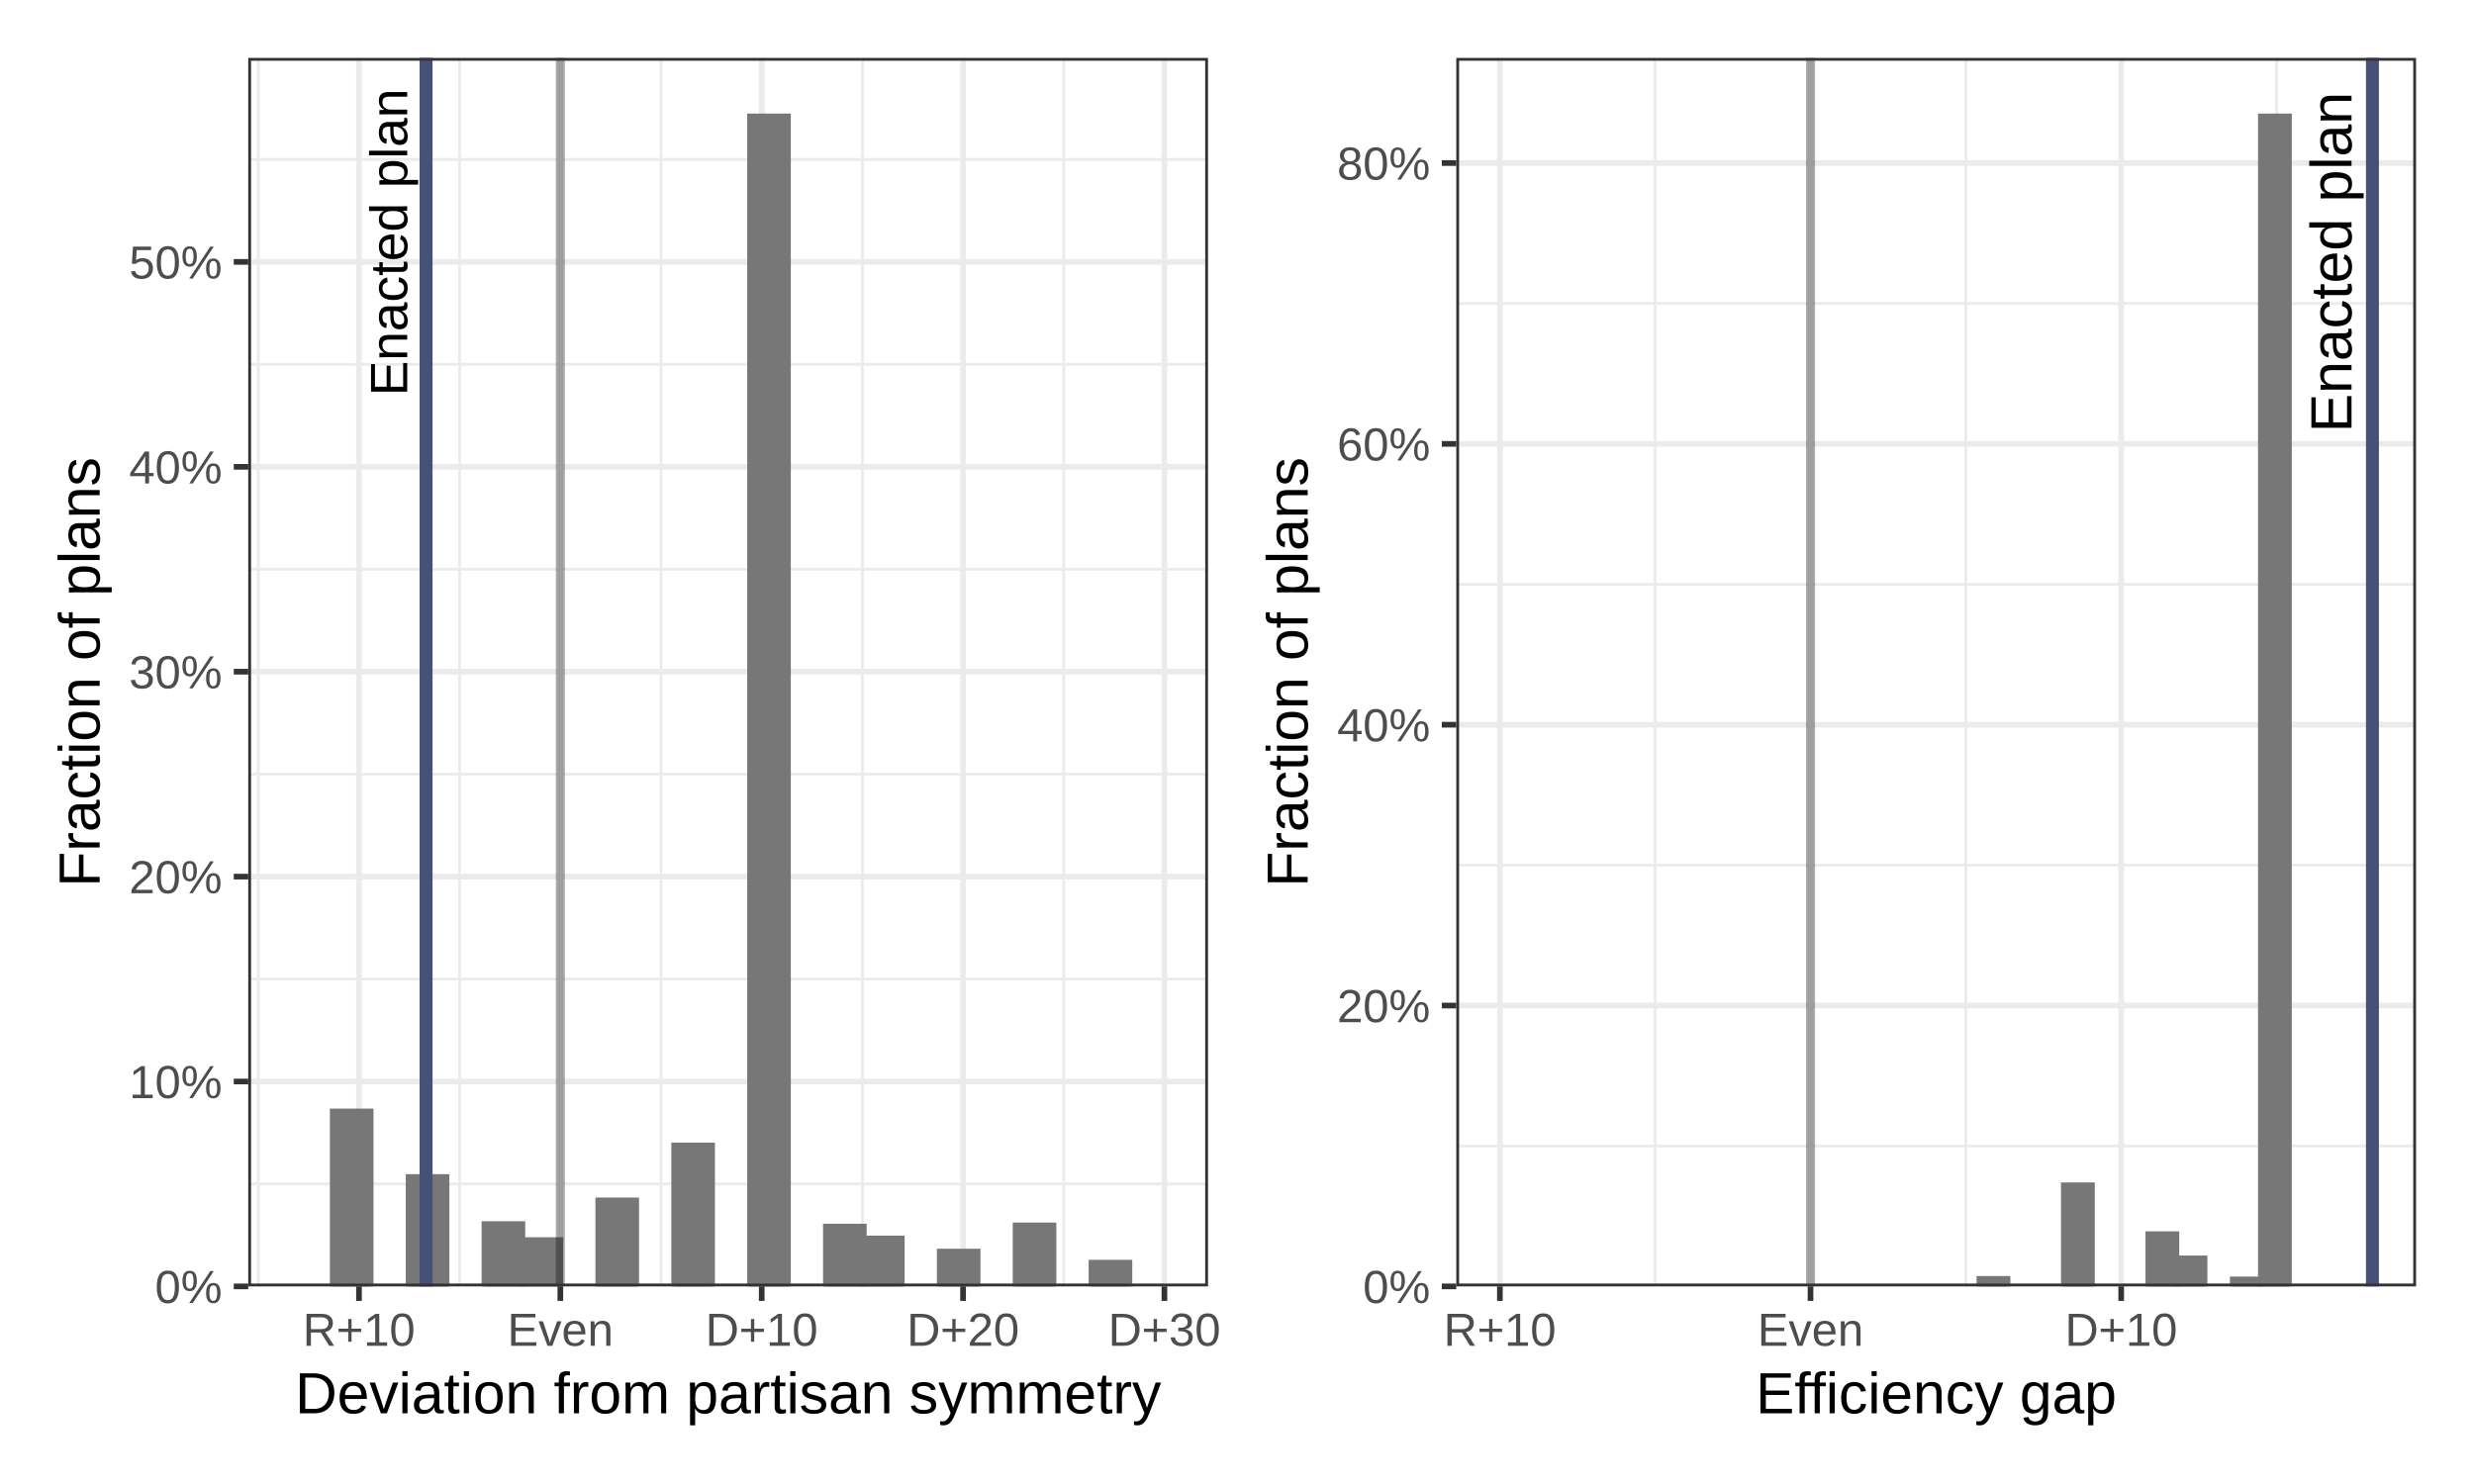
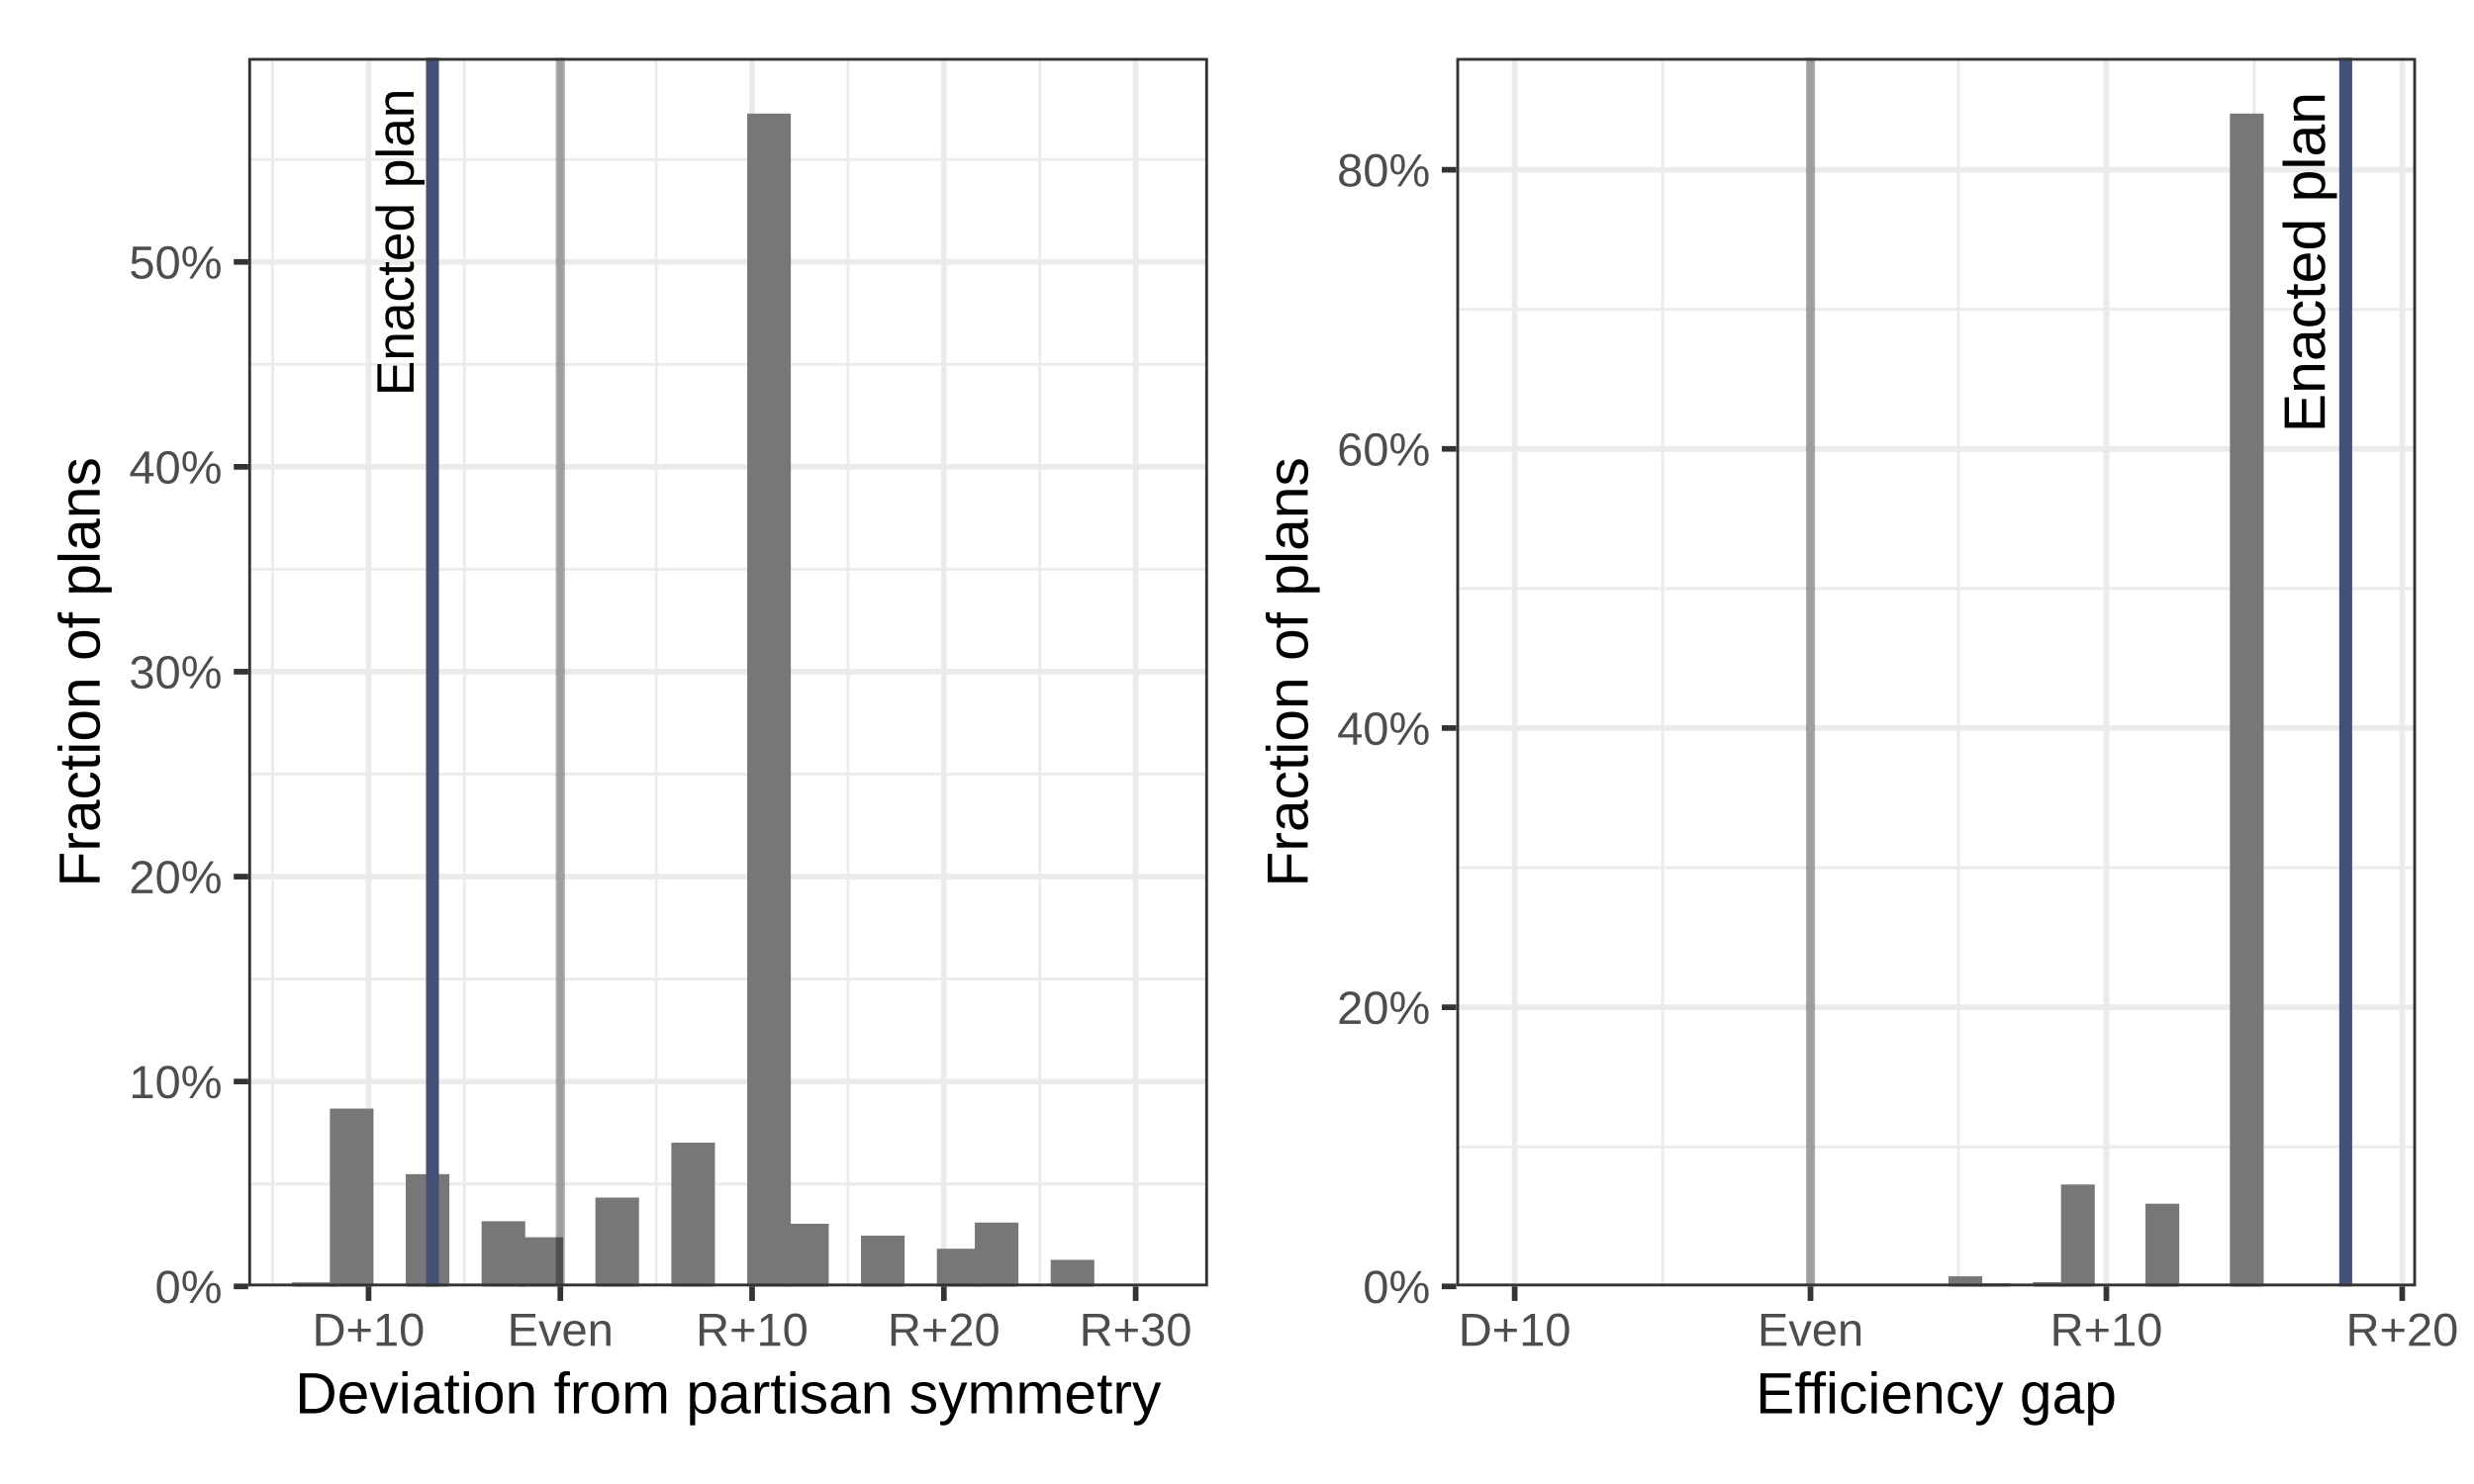
<svg xmlns="http://www.w3.org/2000/svg" class="svglite" width="468.00pt" height="280.80pt" viewBox="0 0 468.00 280.80">
  <defs>
    <style type="text/css">
    .svglite line, .svglite polyline, .svglite polygon, .svglite path, .svglite rect, .svglite circle {
      fill: none;
      stroke: #000000;
      stroke-linecap: round;
      stroke-linejoin: round;
      stroke-miterlimit: 10.00;
    }
  </style>
  </defs>
  <rect width="100%" height="100%" style="stroke: none; fill: #FFFFFF;" />
  <defs>
    <clipPath id="cpMC4wMHw0NjguMDB8MC4wMHwyODAuODA=">
      <rect x="0.00" y="0.00" width="468.00" height="280.80" />
    </clipPath>
  </defs>
  <g clip-path="url(#cpMC4wMHw0NjguMDB8MC4wMHwyODAuODA=)">
    <rect x="0" y="0" width="468.00" height="280.80" style="stroke-width: 1.07; stroke: #FFFFFF; fill: #FFFFFF;" />
  </g>
  <defs>
    <clipPath id="cpNS40OHwyMzQuMDB8NS40OHwyNzUuMzI=">
      <rect x="5.48" y="5.48" width="228.52" height="269.84" />
    </clipPath>
  </defs>
  <g clip-path="url(#cpNS40OHwyMzQuMDB8NS40OHwyNzUuMzI=)">
    <rect x="5.48" y="5.48" width="228.52" height="269.84" style="stroke-width: 1.07; stroke: #FFFFFF; fill: #FFFFFF;" />
  </g>
  <g clip-path="url(#cpMC4wMHw0NjguMDB8MC4wMHwyODAuODA=)">
</g>
  <defs>
    <clipPath id="cpNDYuOTZ8MjI4LjUyfDEwLjk2fDI0My40MQ==">
      <rect x="46.96" y="10.96" width="181.56" height="232.45" />
    </clipPath>
  </defs>
  <g clip-path="url(#cpNDYuOTZ8MjI4LjUyfDEwLjk2fDI0My40MQ==)">
    <rect x="46.96" y="10.96" width="181.56" height="232.45" style="stroke-width: 1.07; stroke: none; fill: #FFFFFF;" />
    <polyline points="46.96,224.02 228.52,224.02 " style="stroke-width: 0.53; stroke: #EBEBEB; stroke-linecap: butt;" />
    <polyline points="46.96,185.25 228.52,185.25 " style="stroke-width: 0.53; stroke: #EBEBEB; stroke-linecap: butt;" />
    <polyline points="46.96,146.48 228.52,146.48 " style="stroke-width: 0.53; stroke: #EBEBEB; stroke-linecap: butt;" />
    <polyline points="46.96,107.71 228.52,107.71 " style="stroke-width: 0.53; stroke: #EBEBEB; stroke-linecap: butt;" />
    <polyline points="46.96,68.94 228.52,68.94 " style="stroke-width: 0.53; stroke: #EBEBEB; stroke-linecap: butt;" />
    <polyline points="46.96,30.17 228.52,30.17 " style="stroke-width: 0.53; stroke: #EBEBEB; stroke-linecap: butt;" />
-     <polyline points="48.86,243.41 48.86,10.96 " style="stroke-width: 0.53; stroke: #EBEBEB; stroke-linecap: butt;" />
-     <polyline points="86.95,243.41 86.95,10.96 " style="stroke-width: 0.53; stroke: #EBEBEB; stroke-linecap: butt;" />
-     <polyline points="125.04,243.41 125.04,10.96 " style="stroke-width: 0.53; stroke: #EBEBEB; stroke-linecap: butt;" />
-     <polyline points="163.13,243.41 163.13,10.96 " style="stroke-width: 0.53; stroke: #EBEBEB; stroke-linecap: butt;" />
-     <polyline points="201.22,243.41 201.22,10.96 " style="stroke-width: 0.53; stroke: #EBEBEB; stroke-linecap: butt;" />
+     <polyline points="51.58,243.41 51.58,10.96 " style="stroke-width: 0.53; stroke: #EBEBEB; stroke-linecap: butt;" />
+     <polyline points="87.86,243.41 87.86,10.96 " style="stroke-width: 0.53; stroke: #EBEBEB; stroke-linecap: butt;" />
+     <polyline points="124.14,243.41 124.14,10.96 " style="stroke-width: 0.53; stroke: #EBEBEB; stroke-linecap: butt;" />
+     <polyline points="160.41,243.41 160.41,10.96 " style="stroke-width: 0.53; stroke: #EBEBEB; stroke-linecap: butt;" />
+     <polyline points="196.69,243.41 196.69,10.96 " style="stroke-width: 0.53; stroke: #EBEBEB; stroke-linecap: butt;" />
    <polyline points="46.96,243.41 228.52,243.41 " style="stroke-width: 1.07; stroke: #EBEBEB; stroke-linecap: butt;" />
    <polyline points="46.96,204.64 228.52,204.64 " style="stroke-width: 1.07; stroke: #EBEBEB; stroke-linecap: butt;" />
    <polyline points="46.96,165.87 228.52,165.87 " style="stroke-width: 1.07; stroke: #EBEBEB; stroke-linecap: butt;" />
    <polyline points="46.96,127.10 228.52,127.10 " style="stroke-width: 1.07; stroke: #EBEBEB; stroke-linecap: butt;" />
    <polyline points="46.96,88.33 228.52,88.33 " style="stroke-width: 1.07; stroke: #EBEBEB; stroke-linecap: butt;" />
    <polyline points="46.96,49.56 228.52,49.56 " style="stroke-width: 1.07; stroke: #EBEBEB; stroke-linecap: butt;" />
-     <polyline points="67.91,243.41 67.91,10.96 " style="stroke-width: 1.07; stroke: #EBEBEB; stroke-linecap: butt;" />
+     <polyline points="69.72,243.41 69.72,10.96 " style="stroke-width: 1.07; stroke: #EBEBEB; stroke-linecap: butt;" />
    <polyline points="106.00,243.41 106.00,10.96 " style="stroke-width: 1.07; stroke: #EBEBEB; stroke-linecap: butt;" />
-     <polyline points="144.09,243.41 144.09,10.96 " style="stroke-width: 1.07; stroke: #EBEBEB; stroke-linecap: butt;" />
-     <polyline points="182.18,243.41 182.18,10.96 " style="stroke-width: 1.07; stroke: #EBEBEB; stroke-linecap: butt;" />
-     <polyline points="220.27,243.41 220.27,10.96 " style="stroke-width: 1.07; stroke: #EBEBEB; stroke-linecap: butt;" />
-     <rect x="55.76" y="243.41" width="7.18" height="0.00" style="stroke-width: 1.07; stroke: #777777; stroke-linecap: square; stroke-linejoin: miter; fill: #777777;" />
+     <polyline points="142.27,243.41 142.27,10.96 " style="stroke-width: 1.07; stroke: #EBEBEB; stroke-linecap: butt;" />
+     <polyline points="178.55,243.41 178.55,10.96 " style="stroke-width: 1.07; stroke: #EBEBEB; stroke-linecap: butt;" />
+     <polyline points="214.83,243.41 214.83,10.96 " style="stroke-width: 1.07; stroke: #EBEBEB; stroke-linecap: butt;" />
+     <rect x="55.76" y="243.18" width="7.18" height="0.23" style="stroke-width: 1.07; stroke: #777777; stroke-linecap: square; stroke-linejoin: miter; fill: #777777;" />
    <rect x="62.94" y="210.30" width="7.18" height="33.11" style="stroke-width: 1.07; stroke: #777777; stroke-linecap: square; stroke-linejoin: miter; fill: #777777;" />
    <rect x="70.11" y="243.41" width="7.18" height="0.00" style="stroke-width: 1.07; stroke: #777777; stroke-linecap: square; stroke-linejoin: miter; fill: #777777;" />
    <rect x="77.29" y="222.71" width="7.18" height="20.70" style="stroke-width: 1.07; stroke: #777777; stroke-linecap: square; stroke-linejoin: miter; fill: #777777;" />
    <rect x="84.47" y="243.41" width="7.18" height="0.00" style="stroke-width: 1.07; stroke: #777777; stroke-linecap: square; stroke-linejoin: miter; fill: #777777;" />
    <rect x="91.64" y="231.62" width="7.18" height="11.79" style="stroke-width: 1.07; stroke: #777777; stroke-linecap: square; stroke-linejoin: miter; fill: #777777;" />
    <rect x="98.82" y="234.65" width="7.18" height="8.76" style="stroke-width: 1.07; stroke: #777777; stroke-linecap: square; stroke-linejoin: miter; fill: #777777;" />
    <rect x="106.00" y="243.41" width="7.18" height="0.00" style="stroke-width: 1.07; stroke: #777777; stroke-linecap: square; stroke-linejoin: miter; fill: #777777;" />
    <rect x="113.17" y="227.13" width="7.18" height="16.28" style="stroke-width: 1.07; stroke: #777777; stroke-linecap: square; stroke-linejoin: miter; fill: #777777;" />
    <rect x="120.35" y="243.41" width="7.18" height="0.00" style="stroke-width: 1.07; stroke: #777777; stroke-linecap: square; stroke-linejoin: miter; fill: #777777;" />
    <rect x="127.53" y="216.74" width="7.18" height="26.67" style="stroke-width: 1.07; stroke: #777777; stroke-linecap: square; stroke-linejoin: miter; fill: #777777;" />
    <rect x="134.70" y="243.41" width="7.18" height="0.00" style="stroke-width: 1.07; stroke: #777777; stroke-linecap: square; stroke-linejoin: miter; fill: #777777;" />
    <rect x="141.88" y="22.03" width="7.18" height="221.38" style="stroke-width: 1.07; stroke: #777777; stroke-linecap: square; stroke-linejoin: miter; fill: #777777;" />
-     <rect x="149.06" y="243.41" width="7.18" height="0.00" style="stroke-width: 1.07; stroke: #777777; stroke-linecap: square; stroke-linejoin: miter; fill: #777777;" />
-     <rect x="156.23" y="232.09" width="7.18" height="11.32" style="stroke-width: 1.07; stroke: #777777; stroke-linecap: square; stroke-linejoin: miter; fill: #777777;" />
+     <rect x="149.06" y="232.09" width="7.18" height="11.32" style="stroke-width: 1.07; stroke: #777777; stroke-linecap: square; stroke-linejoin: miter; fill: #777777;" />
+     <rect x="156.23" y="243.41" width="7.18" height="0.00" style="stroke-width: 1.07; stroke: #777777; stroke-linecap: square; stroke-linejoin: miter; fill: #777777;" />
    <rect x="163.41" y="234.34" width="7.18" height="9.07" style="stroke-width: 1.07; stroke: #777777; stroke-linecap: square; stroke-linejoin: miter; fill: #777777;" />
    <rect x="170.58" y="243.41" width="7.18" height="0.00" style="stroke-width: 1.07; stroke: #777777; stroke-linecap: square; stroke-linejoin: miter; fill: #777777;" />
    <rect x="177.76" y="236.82" width="7.18" height="6.59" style="stroke-width: 1.07; stroke: #777777; stroke-linecap: square; stroke-linejoin: miter; fill: #777777;" />
-     <rect x="184.94" y="243.41" width="7.18" height="0.00" style="stroke-width: 1.07; stroke: #777777; stroke-linecap: square; stroke-linejoin: miter; fill: #777777;" />
-     <rect x="192.11" y="231.86" width="7.18" height="11.55" style="stroke-width: 1.07; stroke: #777777; stroke-linecap: square; stroke-linejoin: miter; fill: #777777;" />
-     <rect x="199.29" y="243.41" width="7.18" height="0.00" style="stroke-width: 1.07; stroke: #777777; stroke-linecap: square; stroke-linejoin: miter; fill: #777777;" />
-     <rect x="206.47" y="238.91" width="7.18" height="4.50" style="stroke-width: 1.07; stroke: #777777; stroke-linecap: square; stroke-linejoin: miter; fill: #777777;" />
-     <line x1="80.60" y1="243.41" x2="80.60" y2="10.96" style="stroke-width: 2.45; stroke: #465177; stroke-linecap: butt;" />
+     <rect x="184.94" y="231.86" width="7.18" height="11.55" style="stroke-width: 1.07; stroke: #777777; stroke-linecap: square; stroke-linejoin: miter; fill: #777777;" />
+     <rect x="192.11" y="243.41" width="7.18" height="0.00" style="stroke-width: 1.07; stroke: #777777; stroke-linecap: square; stroke-linejoin: miter; fill: #777777;" />
+     <rect x="199.29" y="238.91" width="7.18" height="4.50" style="stroke-width: 1.07; stroke: #777777; stroke-linecap: square; stroke-linejoin: miter; fill: #777777;" />
+     <rect x="206.47" y="243.41" width="7.18" height="0.00" style="stroke-width: 1.07; stroke: #777777; stroke-linecap: square; stroke-linejoin: miter; fill: #777777;" />
+     <line x1="81.81" y1="243.41" x2="81.81" y2="10.96" style="stroke-width: 2.45; stroke: #465177; stroke-linecap: butt;" />
    <line x1="106.00" y1="243.41" x2="106.00" y2="10.96" style="stroke-width: 1.71; stroke: #000000; stroke-opacity: 0.33; stroke-linecap: butt;" />
-     <text transform="translate(77.03,16.77) rotate(-90)" text-anchor="end" style="font-size: 9.96px; font-family: Arial;" textLength="58.11px" lengthAdjust="spacingAndGlyphs">Enacted plan</text>
+     <text transform="translate(78.24,16.77) rotate(-90)" text-anchor="end" style="font-size: 9.96px; font-family: Arial;" textLength="58.11px" lengthAdjust="spacingAndGlyphs">Enacted plan</text>
    <rect x="46.96" y="10.96" width="181.56" height="232.45" style="stroke-width: 1.07; stroke: #333333;" />
  </g>
  <g clip-path="url(#cpMC4wMHw0NjguMDB8MC4wMHwyODAuODA=)">
    <text x="42.03" y="246.56" text-anchor="end" style="font-size: 8.80px; fill: #4D4D4D; font-family: Arial;" textLength="12.72px" lengthAdjust="spacingAndGlyphs">0%</text>
    <text x="42.03" y="207.79" text-anchor="end" style="font-size: 8.80px; fill: #4D4D4D; font-family: Arial;" textLength="17.61px" lengthAdjust="spacingAndGlyphs">10%</text>
    <text x="42.03" y="169.02" text-anchor="end" style="font-size: 8.80px; fill: #4D4D4D; font-family: Arial;" textLength="17.61px" lengthAdjust="spacingAndGlyphs">20%</text>
    <text x="42.03" y="130.25" text-anchor="end" style="font-size: 8.80px; fill: #4D4D4D; font-family: Arial;" textLength="17.61px" lengthAdjust="spacingAndGlyphs">30%</text>
    <text x="42.03" y="91.48" text-anchor="end" style="font-size: 8.80px; fill: #4D4D4D; font-family: Arial;" textLength="17.61px" lengthAdjust="spacingAndGlyphs">40%</text>
    <text x="42.03" y="52.71" text-anchor="end" style="font-size: 8.80px; fill: #4D4D4D; font-family: Arial;" textLength="17.61px" lengthAdjust="spacingAndGlyphs">50%</text>
    <polyline points="44.22,243.41 46.96,243.41 " style="stroke-width: 1.07; stroke: #333333; stroke-linecap: butt;" />
    <polyline points="44.22,204.64 46.96,204.64 " style="stroke-width: 1.07; stroke: #333333; stroke-linecap: butt;" />
    <polyline points="44.22,165.87 46.96,165.87 " style="stroke-width: 1.07; stroke: #333333; stroke-linecap: butt;" />
    <polyline points="44.22,127.10 46.96,127.10 " style="stroke-width: 1.07; stroke: #333333; stroke-linecap: butt;" />
    <polyline points="44.22,88.33 46.96,88.33 " style="stroke-width: 1.07; stroke: #333333; stroke-linecap: butt;" />
    <polyline points="44.22,49.56 46.96,49.56 " style="stroke-width: 1.07; stroke: #333333; stroke-linecap: butt;" />
-     <polyline points="67.91,246.15 67.91,243.41 " style="stroke-width: 1.07; stroke: #333333; stroke-linecap: butt;" />
+     <polyline points="69.72,246.15 69.72,243.41 " style="stroke-width: 1.07; stroke: #333333; stroke-linecap: butt;" />
    <polyline points="106.00,246.15 106.00,243.41 " style="stroke-width: 1.07; stroke: #333333; stroke-linecap: butt;" />
-     <polyline points="144.09,246.15 144.09,243.41 " style="stroke-width: 1.07; stroke: #333333; stroke-linecap: butt;" />
-     <polyline points="182.18,246.15 182.18,243.41 " style="stroke-width: 1.07; stroke: #333333; stroke-linecap: butt;" />
-     <polyline points="220.27,246.15 220.27,243.41 " style="stroke-width: 1.07; stroke: #333333; stroke-linecap: butt;" />
-     <text x="67.91" y="254.65" text-anchor="middle" style="font-size: 8.80px; fill: #4D4D4D; font-family: Arial;" textLength="21.28px" lengthAdjust="spacingAndGlyphs">R+10</text>
+     <polyline points="142.27,246.15 142.27,243.41 " style="stroke-width: 1.07; stroke: #333333; stroke-linecap: butt;" />
+     <polyline points="178.55,246.15 178.55,243.41 " style="stroke-width: 1.07; stroke: #333333; stroke-linecap: butt;" />
+     <polyline points="214.83,246.15 214.83,243.41 " style="stroke-width: 1.07; stroke: #333333; stroke-linecap: butt;" />
+     <text x="69.72" y="254.65" text-anchor="middle" style="font-size: 8.80px; fill: #4D4D4D; font-family: Arial;" textLength="21.28px" lengthAdjust="spacingAndGlyphs">D+10</text>
    <text x="106.00" y="254.65" text-anchor="middle" style="font-size: 8.80px; fill: #4D4D4D; font-family: Arial;" textLength="20.06px" lengthAdjust="spacingAndGlyphs">Even</text>
-     <text x="144.09" y="254.65" text-anchor="middle" style="font-size: 8.80px; fill: #4D4D4D; font-family: Arial;" textLength="21.28px" lengthAdjust="spacingAndGlyphs">D+10</text>
-     <text x="182.18" y="254.65" text-anchor="middle" style="font-size: 8.80px; fill: #4D4D4D; font-family: Arial;" textLength="21.28px" lengthAdjust="spacingAndGlyphs">D+20</text>
-     <text x="220.27" y="254.65" text-anchor="middle" style="font-size: 8.80px; fill: #4D4D4D; font-family: Arial;" textLength="21.28px" lengthAdjust="spacingAndGlyphs">D+30</text>
+     <text x="142.27" y="254.65" text-anchor="middle" style="font-size: 8.80px; fill: #4D4D4D; font-family: Arial;" textLength="21.28px" lengthAdjust="spacingAndGlyphs">R+10</text>
+     <text x="178.55" y="254.65" text-anchor="middle" style="font-size: 8.80px; fill: #4D4D4D; font-family: Arial;" textLength="21.28px" lengthAdjust="spacingAndGlyphs">R+20</text>
+     <text x="214.83" y="254.65" text-anchor="middle" style="font-size: 8.80px; fill: #4D4D4D; font-family: Arial;" textLength="21.28px" lengthAdjust="spacingAndGlyphs">R+30</text>
    <text x="137.74" y="267.42" text-anchor="middle" style="font-size: 11.00px; font-family: Arial;" textLength="163.83px" lengthAdjust="spacingAndGlyphs">Deviation from partisan symmetry</text>
    <text transform="translate(18.85,127.18) rotate(-90)" text-anchor="middle" style="font-size: 11.00px; font-family: Arial;" textLength="81.32px" lengthAdjust="spacingAndGlyphs">Fraction of plans</text>
  </g>
  <defs>
    <clipPath id="cpMjM0LjAwfDQ2Mi41Mnw1LjQ4fDI3NS4zMg==">
      <rect x="234.00" y="5.48" width="228.52" height="269.84" />
    </clipPath>
  </defs>
  <g clip-path="url(#cpMjM0LjAwfDQ2Mi41Mnw1LjQ4fDI3NS4zMg==)">
    <rect x="234.00" y="5.48" width="228.52" height="269.84" style="stroke-width: 1.07; stroke: #FFFFFF; fill: #FFFFFF;" />
  </g>
  <g clip-path="url(#cpMC4wMHw0NjguMDB8MC4wMHwyODAuODA=)">
</g>
  <defs>
    <clipPath id="cpMjc1LjQ4fDQ1Ny4wNHwxMC45NnwyNDMuNDE=">
      <rect x="275.48" y="10.96" width="181.56" height="232.45" />
    </clipPath>
  </defs>
  <g clip-path="url(#cpMjc1LjQ4fDQ1Ny4wNHwxMC45NnwyNDMuNDE=)">
    <rect x="275.48" y="10.96" width="181.56" height="232.45" style="stroke-width: 1.07; stroke: none; fill: #FFFFFF;" />
-     <polyline points="275.48,216.84 457.04,216.84 " style="stroke-width: 0.53; stroke: #EBEBEB; stroke-linecap: butt;" />
-     <polyline points="275.48,163.70 457.04,163.70 " style="stroke-width: 0.53; stroke: #EBEBEB; stroke-linecap: butt;" />
-     <polyline points="275.48,110.56 457.04,110.56 " style="stroke-width: 0.53; stroke: #EBEBEB; stroke-linecap: butt;" />
-     <polyline points="275.48,57.42 457.04,57.42 " style="stroke-width: 0.53; stroke: #EBEBEB; stroke-linecap: butt;" />
-     <polyline points="313.11,243.41 313.11,10.96 " style="stroke-width: 0.53; stroke: #EBEBEB; stroke-linecap: butt;" />
-     <polyline points="371.87,243.41 371.87,10.96 " style="stroke-width: 0.53; stroke: #EBEBEB; stroke-linecap: butt;" />
-     <polyline points="430.64,243.41 430.64,10.96 " style="stroke-width: 0.53; stroke: #EBEBEB; stroke-linecap: butt;" />
+     <polyline points="275.48,217.00 457.04,217.00 " style="stroke-width: 0.53; stroke: #EBEBEB; stroke-linecap: butt;" />
+     <polyline points="275.48,164.18 457.04,164.18 " style="stroke-width: 0.53; stroke: #EBEBEB; stroke-linecap: butt;" />
+     <polyline points="275.48,111.35 457.04,111.35 " style="stroke-width: 0.53; stroke: #EBEBEB; stroke-linecap: butt;" />
+     <polyline points="275.48,58.53 457.04,58.53 " style="stroke-width: 0.53; stroke: #EBEBEB; stroke-linecap: butt;" />
+     <polyline points="314.51,243.41 314.51,10.96 " style="stroke-width: 0.53; stroke: #EBEBEB; stroke-linecap: butt;" />
+     <polyline points="370.48,243.41 370.48,10.96 " style="stroke-width: 0.53; stroke: #EBEBEB; stroke-linecap: butt;" />
+     <polyline points="426.44,243.41 426.44,10.96 " style="stroke-width: 0.53; stroke: #EBEBEB; stroke-linecap: butt;" />
    <polyline points="275.48,243.41 457.04,243.41 " style="stroke-width: 1.07; stroke: #EBEBEB; stroke-linecap: butt;" />
-     <polyline points="275.48,190.27 457.04,190.27 " style="stroke-width: 1.07; stroke: #EBEBEB; stroke-linecap: butt;" />
-     <polyline points="275.48,137.13 457.04,137.13 " style="stroke-width: 1.07; stroke: #EBEBEB; stroke-linecap: butt;" />
-     <polyline points="275.48,83.99 457.04,83.99 " style="stroke-width: 1.07; stroke: #EBEBEB; stroke-linecap: butt;" />
-     <polyline points="275.48,30.85 457.04,30.85 " style="stroke-width: 1.07; stroke: #EBEBEB; stroke-linecap: butt;" />
-     <polyline points="283.73,243.41 283.73,10.96 " style="stroke-width: 1.07; stroke: #EBEBEB; stroke-linecap: butt;" />
+     <polyline points="275.48,190.59 457.04,190.59 " style="stroke-width: 1.07; stroke: #EBEBEB; stroke-linecap: butt;" />
+     <polyline points="275.48,137.76 457.04,137.76 " style="stroke-width: 1.07; stroke: #EBEBEB; stroke-linecap: butt;" />
+     <polyline points="275.48,84.94 457.04,84.94 " style="stroke-width: 1.07; stroke: #EBEBEB; stroke-linecap: butt;" />
+     <polyline points="275.48,32.12 457.04,32.12 " style="stroke-width: 1.07; stroke: #EBEBEB; stroke-linecap: butt;" />
+     <polyline points="286.53,243.41 286.53,10.96 " style="stroke-width: 1.07; stroke: #EBEBEB; stroke-linecap: butt;" />
    <polyline points="342.49,243.41 342.49,10.96 " style="stroke-width: 1.07; stroke: #EBEBEB; stroke-linecap: butt;" />
-     <polyline points="401.26,243.41 401.26,10.96 " style="stroke-width: 1.07; stroke: #EBEBEB; stroke-linecap: butt;" />
+     <polyline points="398.46,243.41 398.46,10.96 " style="stroke-width: 1.07; stroke: #EBEBEB; stroke-linecap: butt;" />
+     <polyline points="454.42,243.41 454.42,10.96 " style="stroke-width: 1.07; stroke: #EBEBEB; stroke-linecap: butt;" />
    <rect x="283.92" y="243.41" width="5.32" height="0.00" style="stroke-width: 1.07; stroke: #777777; stroke-linecap: square; stroke-linejoin: miter; fill: #777777;" />
    <rect x="289.25" y="243.41" width="5.32" height="0.00" style="stroke-width: 1.07; stroke: #777777; stroke-linecap: square; stroke-linejoin: miter; fill: #777777;" />
    <rect x="294.57" y="243.41" width="5.32" height="0.00" style="stroke-width: 1.07; stroke: #777777; stroke-linecap: square; stroke-linejoin: miter; fill: #777777;" />
    <rect x="299.90" y="243.41" width="5.32" height="0.00" style="stroke-width: 1.07; stroke: #777777; stroke-linecap: square; stroke-linejoin: miter; fill: #777777;" />
    <rect x="305.22" y="243.41" width="5.32" height="0.00" style="stroke-width: 1.07; stroke: #777777; stroke-linecap: square; stroke-linejoin: miter; fill: #777777;" />
    <rect x="310.55" y="243.41" width="5.32" height="0.00" style="stroke-width: 1.07; stroke: #777777; stroke-linecap: square; stroke-linejoin: miter; fill: #777777;" />
    <rect x="315.87" y="243.41" width="5.32" height="0.00" style="stroke-width: 1.07; stroke: #777777; stroke-linecap: square; stroke-linejoin: miter; fill: #777777;" />
    <rect x="321.20" y="243.41" width="5.32" height="0.00" style="stroke-width: 1.07; stroke: #777777; stroke-linecap: square; stroke-linejoin: miter; fill: #777777;" />
    <rect x="326.52" y="243.41" width="5.32" height="0.00" style="stroke-width: 1.07; stroke: #777777; stroke-linecap: square; stroke-linejoin: miter; fill: #777777;" />
    <rect x="331.84" y="243.41" width="5.32" height="0.00" style="stroke-width: 1.07; stroke: #777777; stroke-linecap: square; stroke-linejoin: miter; fill: #777777;" />
    <rect x="337.17" y="243.41" width="5.32" height="0.00" style="stroke-width: 1.07; stroke: #777777; stroke-linecap: square; stroke-linejoin: miter; fill: #777777;" />
    <rect x="342.49" y="243.41" width="5.32" height="0.00" style="stroke-width: 1.07; stroke: #777777; stroke-linecap: square; stroke-linejoin: miter; fill: #777777;" />
    <rect x="347.82" y="243.41" width="5.32" height="0.00" style="stroke-width: 1.07; stroke: #777777; stroke-linecap: square; stroke-linejoin: miter; fill: #777777;" />
    <rect x="353.14" y="243.41" width="5.32" height="0.00" style="stroke-width: 1.07; stroke: #777777; stroke-linecap: square; stroke-linejoin: miter; fill: #777777;" />
    <rect x="358.47" y="243.41" width="5.32" height="0.00" style="stroke-width: 1.07; stroke: #777777; stroke-linecap: square; stroke-linejoin: miter; fill: #777777;" />
    <rect x="363.79" y="243.41" width="5.32" height="0.00" style="stroke-width: 1.07; stroke: #777777; stroke-linecap: square; stroke-linejoin: miter; fill: #777777;" />
-     <rect x="369.12" y="243.41" width="5.32" height="0.00" style="stroke-width: 1.07; stroke: #777777; stroke-linecap: square; stroke-linejoin: miter; fill: #777777;" />
-     <rect x="374.44" y="241.98" width="5.32" height="1.43" style="stroke-width: 1.07; stroke: #777777; stroke-linecap: square; stroke-linejoin: miter; fill: #777777;" />
+     <rect x="369.12" y="242.04" width="5.32" height="1.37" style="stroke-width: 1.07; stroke: #777777; stroke-linecap: square; stroke-linejoin: miter; fill: #777777;" />
+     <rect x="374.44" y="243.36" width="5.32" height="0.053" style="stroke-width: 1.07; stroke: #777777; stroke-linecap: square; stroke-linejoin: miter; fill: #777777;" />
    <rect x="379.76" y="243.41" width="5.32" height="0.00" style="stroke-width: 1.07; stroke: #777777; stroke-linecap: square; stroke-linejoin: miter; fill: #777777;" />
-     <rect x="385.09" y="243.41" width="5.32" height="0.00" style="stroke-width: 1.07; stroke: #777777; stroke-linecap: square; stroke-linejoin: miter; fill: #777777;" />
-     <rect x="390.41" y="224.28" width="5.32" height="19.13" style="stroke-width: 1.07; stroke: #777777; stroke-linecap: square; stroke-linejoin: miter; fill: #777777;" />
+     <rect x="385.09" y="243.15" width="5.32" height="0.26" style="stroke-width: 1.07; stroke: #777777; stroke-linecap: square; stroke-linejoin: miter; fill: #777777;" />
+     <rect x="390.41" y="224.66" width="5.32" height="18.75" style="stroke-width: 1.07; stroke: #777777; stroke-linecap: square; stroke-linejoin: miter; fill: #777777;" />
    <rect x="395.74" y="243.41" width="5.32" height="0.00" style="stroke-width: 1.07; stroke: #777777; stroke-linecap: square; stroke-linejoin: miter; fill: #777777;" />
    <rect x="401.06" y="243.41" width="5.32" height="0.00" style="stroke-width: 1.07; stroke: #777777; stroke-linecap: square; stroke-linejoin: miter; fill: #777777;" />
-     <rect x="406.39" y="233.53" width="5.32" height="9.88" style="stroke-width: 1.07; stroke: #777777; stroke-linecap: square; stroke-linejoin: miter; fill: #777777;" />
-     <rect x="411.71" y="238.10" width="5.32" height="5.31" style="stroke-width: 1.07; stroke: #777777; stroke-linecap: square; stroke-linejoin: miter; fill: #777777;" />
+     <rect x="406.39" y="228.30" width="5.32" height="15.11" style="stroke-width: 1.07; stroke: #777777; stroke-linecap: square; stroke-linejoin: miter; fill: #777777;" />
+     <rect x="411.71" y="243.41" width="5.32" height="0.00" style="stroke-width: 1.07; stroke: #777777; stroke-linecap: square; stroke-linejoin: miter; fill: #777777;" />
    <rect x="417.04" y="243.41" width="5.32" height="0.00" style="stroke-width: 1.07; stroke: #777777; stroke-linecap: square; stroke-linejoin: miter; fill: #777777;" />
-     <rect x="422.36" y="242.08" width="5.32" height="1.33" style="stroke-width: 1.07; stroke: #777777; stroke-linecap: square; stroke-linejoin: miter; fill: #777777;" />
-     <rect x="427.68" y="22.03" width="5.32" height="221.38" style="stroke-width: 1.07; stroke: #777777; stroke-linecap: square; stroke-linejoin: miter; fill: #777777;" />
+     <rect x="422.36" y="22.03" width="5.32" height="221.38" style="stroke-width: 1.07; stroke: #777777; stroke-linecap: square; stroke-linejoin: miter; fill: #777777;" />
+     <rect x="427.68" y="243.41" width="5.32" height="0.00" style="stroke-width: 1.07; stroke: #777777; stroke-linecap: square; stroke-linejoin: miter; fill: #777777;" />
    <rect x="433.01" y="243.41" width="5.32" height="0.00" style="stroke-width: 1.07; stroke: #777777; stroke-linecap: square; stroke-linejoin: miter; fill: #777777;" />
    <rect x="438.33" y="243.41" width="5.32" height="0.00" style="stroke-width: 1.07; stroke: #777777; stroke-linecap: square; stroke-linejoin: miter; fill: #777777;" />
-     <line x1="448.79" y1="243.41" x2="448.79" y2="10.96" style="stroke-width: 2.45; stroke: #465177; stroke-linecap: butt;" />
+     <line x1="443.73" y1="243.41" x2="443.73" y2="10.96" style="stroke-width: 2.45; stroke: #465177; stroke-linecap: butt;" />
    <line x1="342.49" y1="243.41" x2="342.49" y2="10.96" style="stroke-width: 1.71; stroke: #000000; stroke-opacity: 0.33; stroke-linecap: butt;" />
-     <text transform="translate(444.83,17.40) rotate(-90)" text-anchor="end" style="font-size: 11.04px; font-family: Arial;" textLength="64.40px" lengthAdjust="spacingAndGlyphs">Enacted plan</text>
+     <text transform="translate(439.77,17.40) rotate(-90)" text-anchor="end" style="font-size: 11.04px; font-family: Arial;" textLength="64.40px" lengthAdjust="spacingAndGlyphs">Enacted plan</text>
    <rect x="275.48" y="10.96" width="181.56" height="232.45" style="stroke-width: 1.07; stroke: #333333;" />
  </g>
  <g clip-path="url(#cpMC4wMHw0NjguMDB8MC4wMHwyODAuODA=)">
    <text x="270.55" y="246.56" text-anchor="end" style="font-size: 8.80px; fill: #4D4D4D; font-family: Arial;" textLength="12.72px" lengthAdjust="spacingAndGlyphs">0%</text>
-     <text x="270.55" y="193.42" text-anchor="end" style="font-size: 8.80px; fill: #4D4D4D; font-family: Arial;" textLength="17.61px" lengthAdjust="spacingAndGlyphs">20%</text>
-     <text x="270.55" y="140.28" text-anchor="end" style="font-size: 8.80px; fill: #4D4D4D; font-family: Arial;" textLength="17.61px" lengthAdjust="spacingAndGlyphs">40%</text>
-     <text x="270.55" y="87.14" text-anchor="end" style="font-size: 8.80px; fill: #4D4D4D; font-family: Arial;" textLength="17.61px" lengthAdjust="spacingAndGlyphs">60%</text>
-     <text x="270.55" y="34.00" text-anchor="end" style="font-size: 8.80px; fill: #4D4D4D; font-family: Arial;" textLength="17.61px" lengthAdjust="spacingAndGlyphs">80%</text>
+     <text x="270.55" y="193.74" text-anchor="end" style="font-size: 8.80px; fill: #4D4D4D; font-family: Arial;" textLength="17.61px" lengthAdjust="spacingAndGlyphs">20%</text>
+     <text x="270.55" y="140.92" text-anchor="end" style="font-size: 8.80px; fill: #4D4D4D; font-family: Arial;" textLength="17.61px" lengthAdjust="spacingAndGlyphs">40%</text>
+     <text x="270.55" y="88.09" text-anchor="end" style="font-size: 8.80px; fill: #4D4D4D; font-family: Arial;" textLength="17.61px" lengthAdjust="spacingAndGlyphs">60%</text>
+     <text x="270.55" y="35.27" text-anchor="end" style="font-size: 8.80px; fill: #4D4D4D; font-family: Arial;" textLength="17.61px" lengthAdjust="spacingAndGlyphs">80%</text>
    <polyline points="272.74,243.41 275.48,243.41 " style="stroke-width: 1.07; stroke: #333333; stroke-linecap: butt;" />
-     <polyline points="272.74,190.27 275.48,190.27 " style="stroke-width: 1.07; stroke: #333333; stroke-linecap: butt;" />
-     <polyline points="272.74,137.13 275.48,137.13 " style="stroke-width: 1.07; stroke: #333333; stroke-linecap: butt;" />
-     <polyline points="272.74,83.99 275.48,83.99 " style="stroke-width: 1.07; stroke: #333333; stroke-linecap: butt;" />
-     <polyline points="272.74,30.85 275.48,30.85 " style="stroke-width: 1.07; stroke: #333333; stroke-linecap: butt;" />
-     <polyline points="283.73,246.15 283.73,243.41 " style="stroke-width: 1.07; stroke: #333333; stroke-linecap: butt;" />
+     <polyline points="272.74,190.59 275.48,190.59 " style="stroke-width: 1.07; stroke: #333333; stroke-linecap: butt;" />
+     <polyline points="272.74,137.76 275.48,137.76 " style="stroke-width: 1.07; stroke: #333333; stroke-linecap: butt;" />
+     <polyline points="272.74,84.94 275.48,84.94 " style="stroke-width: 1.07; stroke: #333333; stroke-linecap: butt;" />
+     <polyline points="272.74,32.12 275.48,32.12 " style="stroke-width: 1.07; stroke: #333333; stroke-linecap: butt;" />
+     <polyline points="286.53,246.15 286.53,243.41 " style="stroke-width: 1.07; stroke: #333333; stroke-linecap: butt;" />
    <polyline points="342.49,246.15 342.49,243.41 " style="stroke-width: 1.07; stroke: #333333; stroke-linecap: butt;" />
-     <polyline points="401.26,246.15 401.26,243.41 " style="stroke-width: 1.07; stroke: #333333; stroke-linecap: butt;" />
-     <text x="283.73" y="254.65" text-anchor="middle" style="font-size: 8.80px; fill: #4D4D4D; font-family: Arial;" textLength="21.28px" lengthAdjust="spacingAndGlyphs">R+10</text>
+     <polyline points="398.46,246.15 398.46,243.41 " style="stroke-width: 1.07; stroke: #333333; stroke-linecap: butt;" />
+     <polyline points="454.42,246.15 454.42,243.41 " style="stroke-width: 1.07; stroke: #333333; stroke-linecap: butt;" />
+     <text x="286.53" y="254.65" text-anchor="middle" style="font-size: 8.80px; fill: #4D4D4D; font-family: Arial;" textLength="21.28px" lengthAdjust="spacingAndGlyphs">D+10</text>
    <text x="342.49" y="254.65" text-anchor="middle" style="font-size: 8.80px; fill: #4D4D4D; font-family: Arial;" textLength="20.06px" lengthAdjust="spacingAndGlyphs">Even</text>
-     <text x="401.26" y="254.65" text-anchor="middle" style="font-size: 8.80px; fill: #4D4D4D; font-family: Arial;" textLength="21.28px" lengthAdjust="spacingAndGlyphs">D+10</text>
+     <text x="398.46" y="254.65" text-anchor="middle" style="font-size: 8.80px; fill: #4D4D4D; font-family: Arial;" textLength="21.28px" lengthAdjust="spacingAndGlyphs">R+10</text>
+     <text x="454.42" y="254.65" text-anchor="middle" style="font-size: 8.80px; fill: #4D4D4D; font-family: Arial;" textLength="21.28px" lengthAdjust="spacingAndGlyphs">R+20</text>
    <text x="366.26" y="267.42" text-anchor="middle" style="font-size: 11.00px; font-family: Arial;" textLength="68.48px" lengthAdjust="spacingAndGlyphs">Efficiency gap</text>
    <text transform="translate(247.37,127.18) rotate(-90)" text-anchor="middle" style="font-size: 11.00px; font-family: Arial;" textLength="81.32px" lengthAdjust="spacingAndGlyphs">Fraction of plans</text>
  </g>
</svg>
